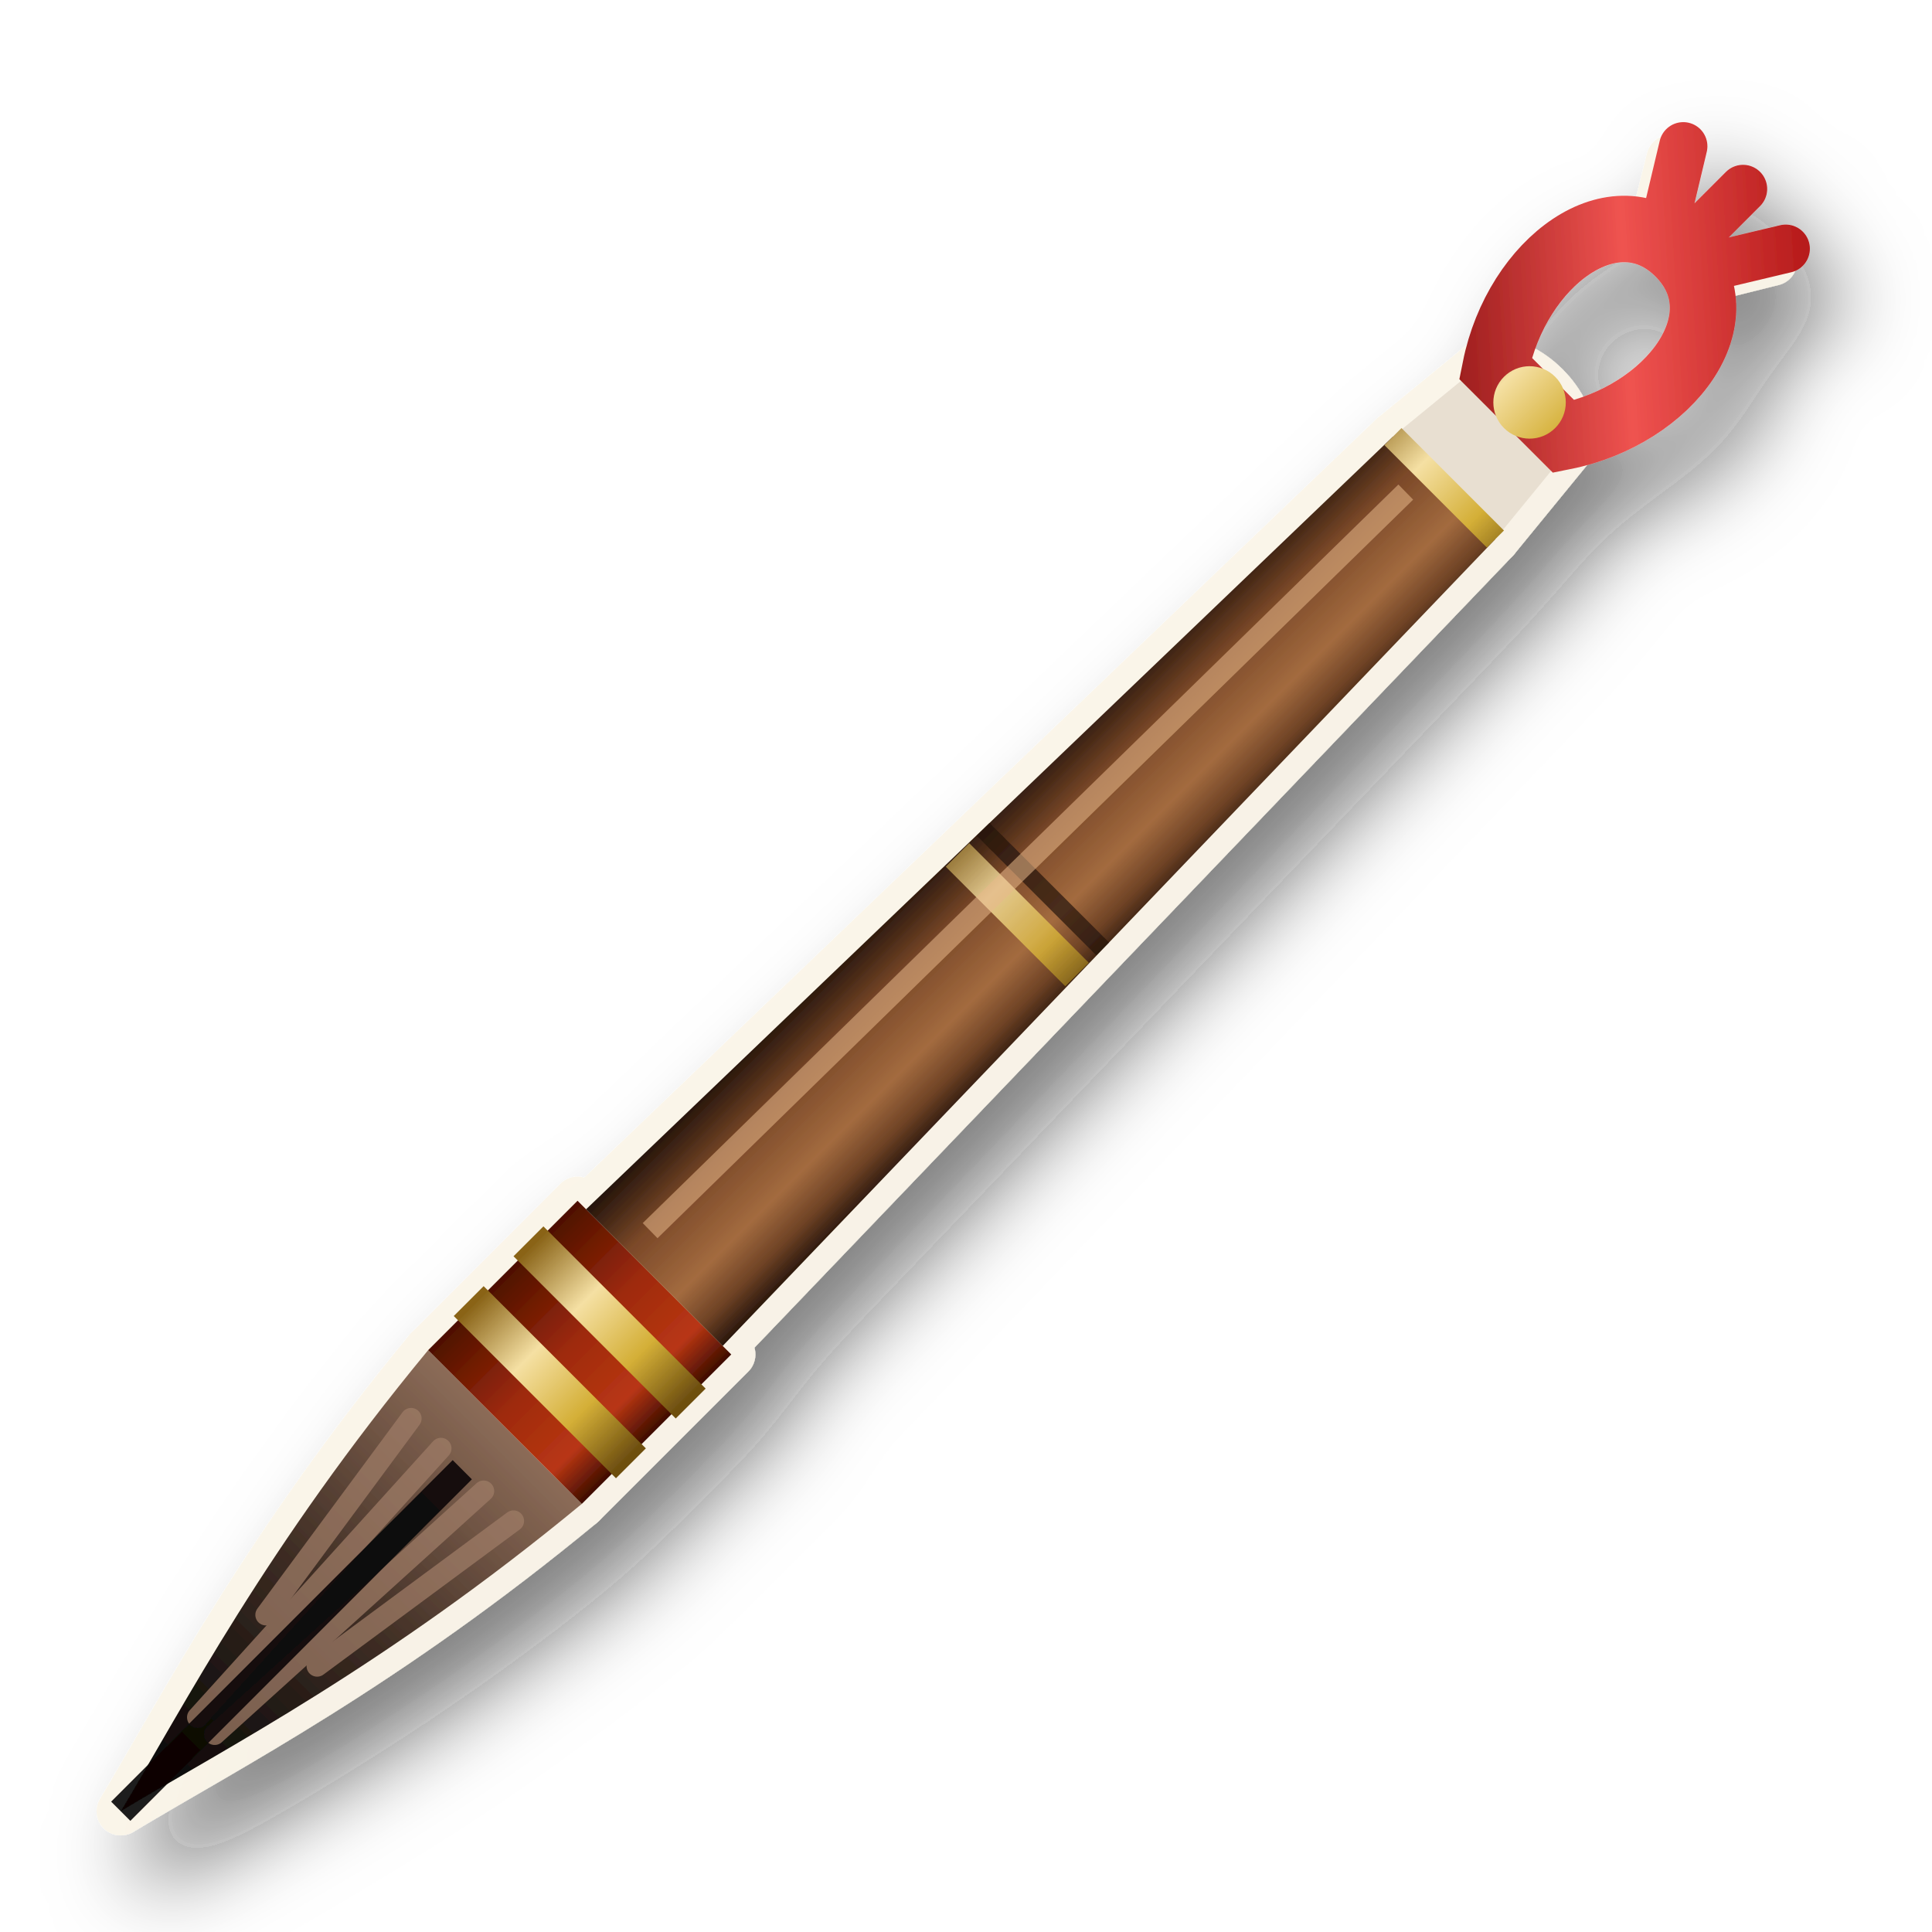
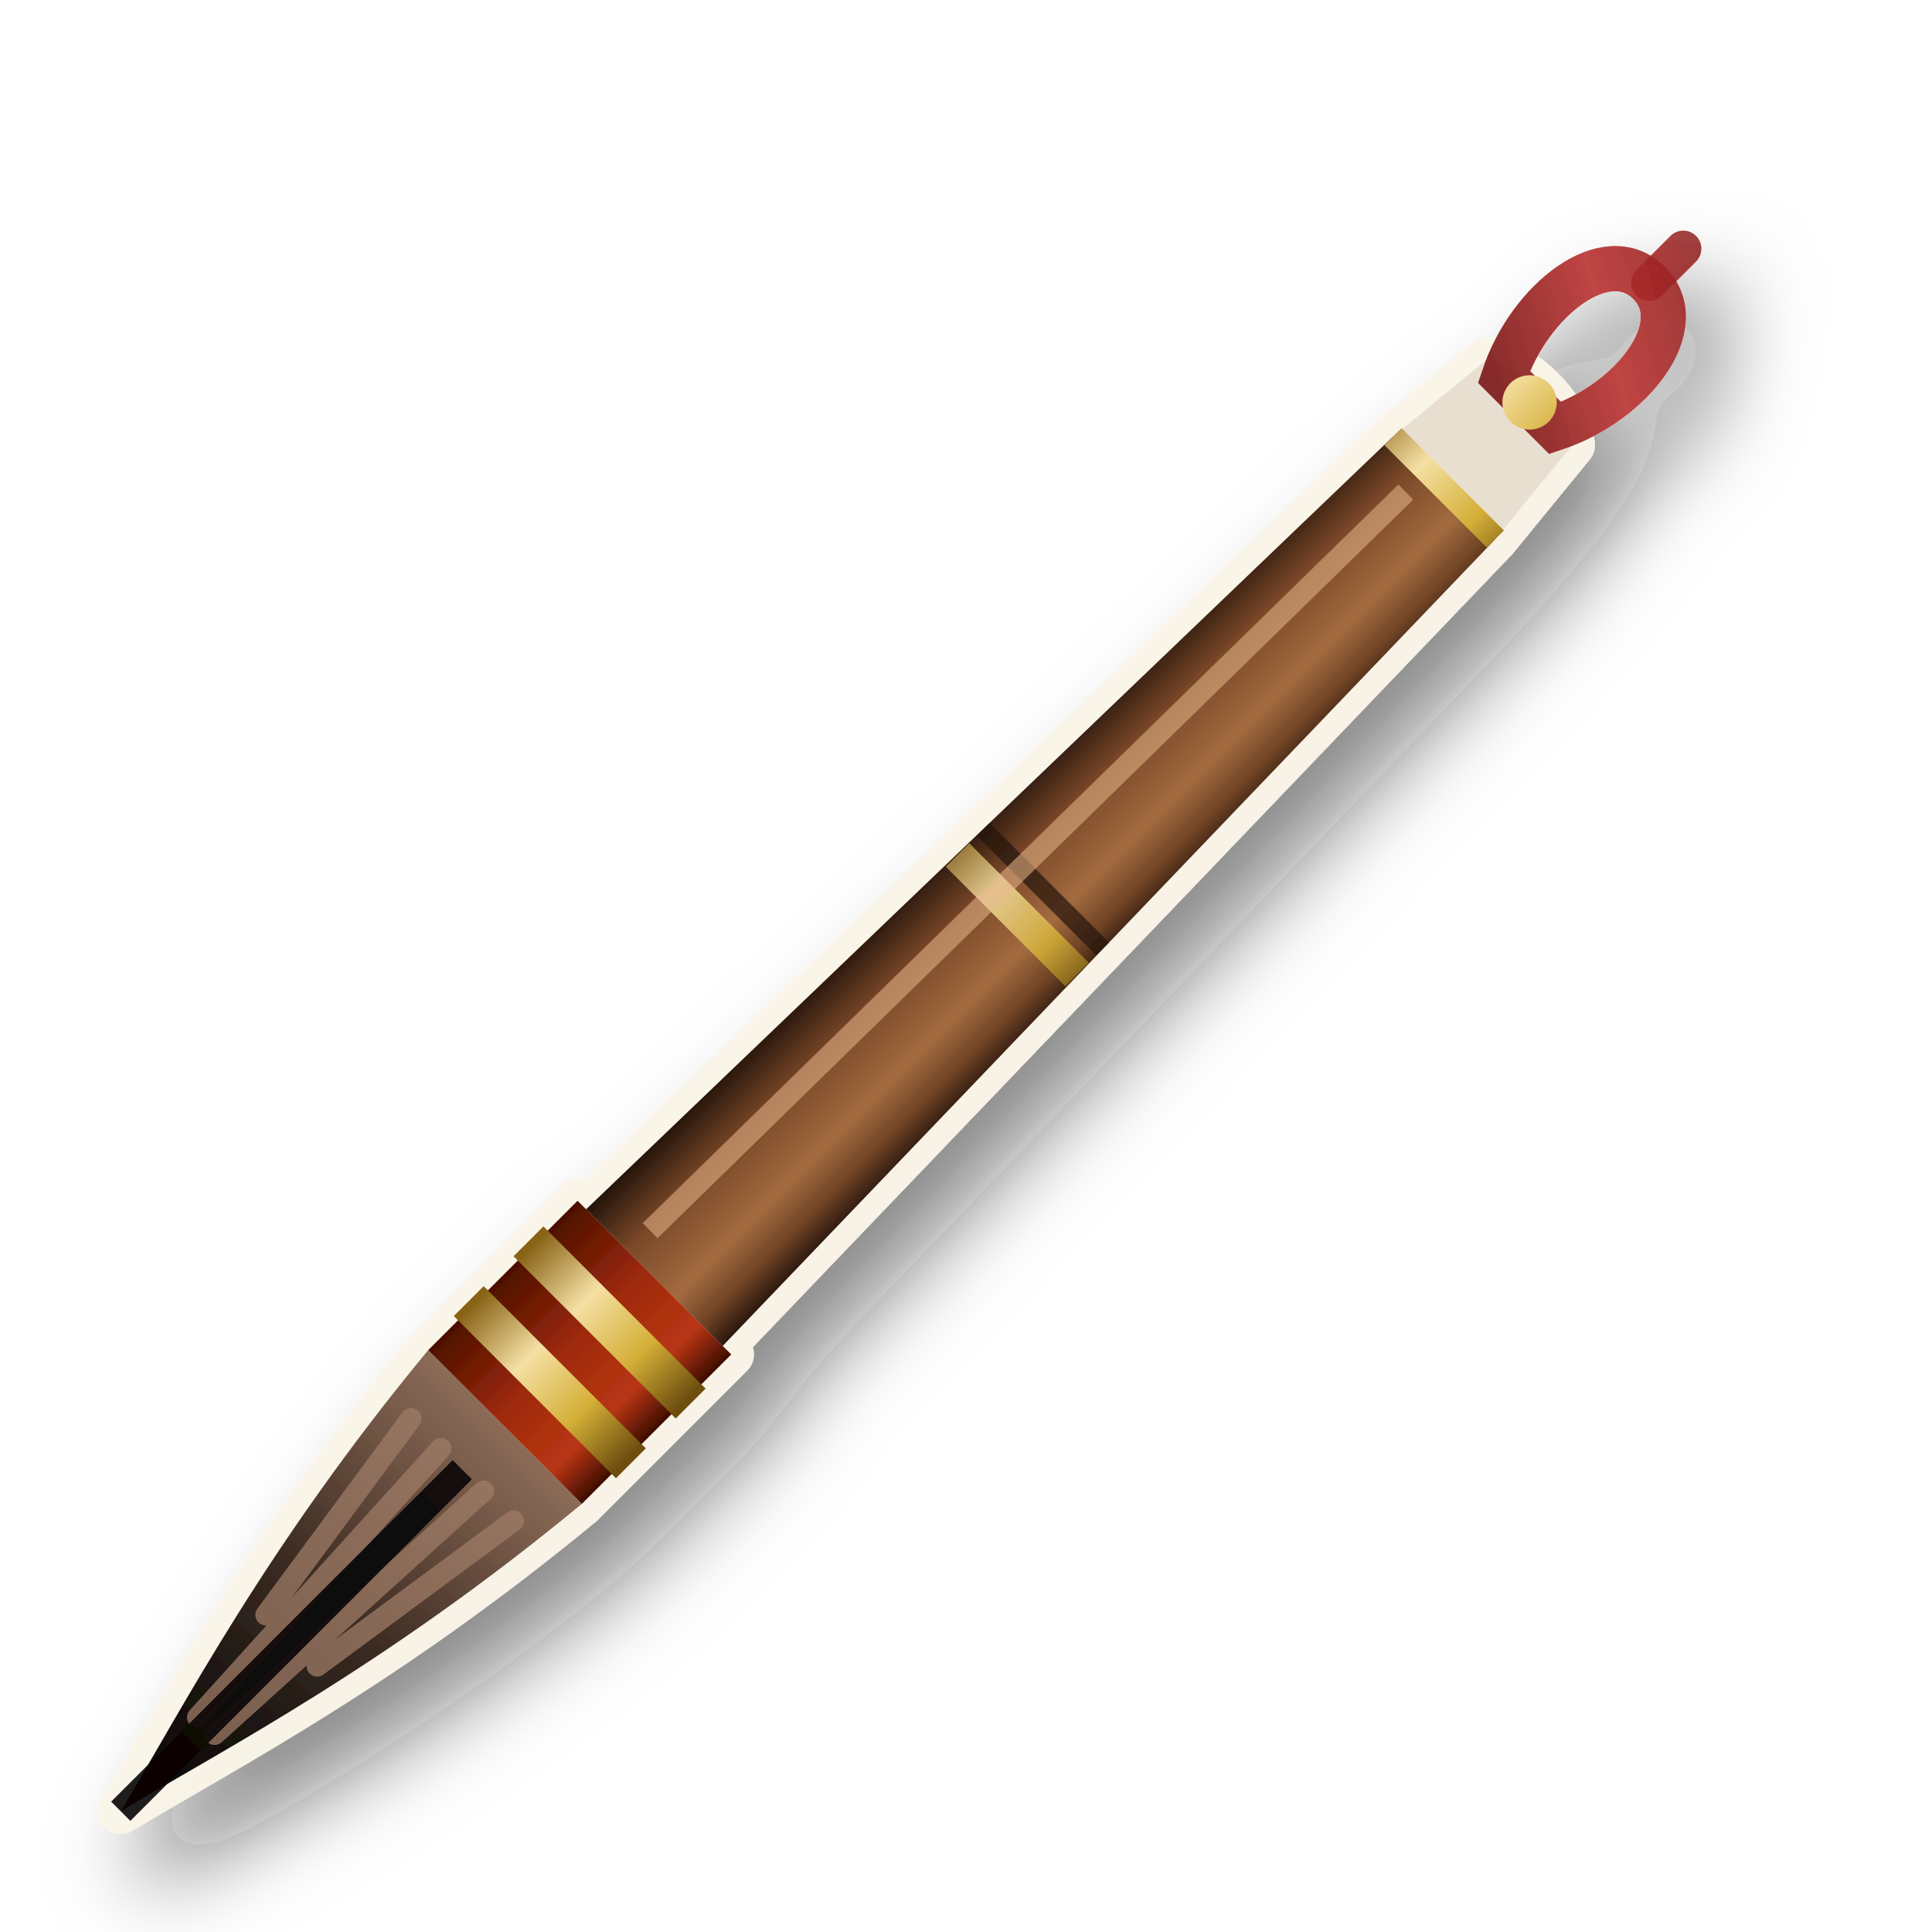
<svg xmlns="http://www.w3.org/2000/svg" width="32" height="32" viewBox="0 0 32 32" fill="none">
  <defs>
    <filter id="brush-shadow" x="-40%" y="-40%" width="180%" height="180%" filterUnits="userSpaceOnUse">
-       <feDropShadow dx="0.6" dy="0.8" stdDeviation="0.7" flood-color="#0f0d0c" flood-opacity="0.55" />
+       <feDropShadow dx="0.6" dy="0.8" stdDeviation="0.7" flood-color="#0f0d0c" flood-opacity="0.5" />
    </filter>
    <linearGradient id="bristle-gradient" x1="0" y1="0" x2="0" y2="-9" gradientUnits="userSpaceOnUse">
      <stop offset="0%" stop-color="#080605" />
      <stop offset="25%" stop-color="#181310" />
      <stop offset="55%" stop-color="#3d2c23" />
      <stop offset="82%" stop-color="#6e5343" />
      <stop offset="100%" stop-color="#8c6c58" />
    </linearGradient>
    <linearGradient id="gold-gradient" x1="-1.8" y1="0" x2="1.8" y2="0" gradientUnits="userSpaceOnUse">
      <stop offset="0%" stop-color="#8a6418" />
      <stop offset="35%" stop-color="#f5e0a3" />
      <stop offset="70%" stop-color="#d4af37" />
      <stop offset="100%" stop-color="#6e4f10" />
    </linearGradient>
    <linearGradient id="vermilion-gradient" x1="-1.8" y1="0" x2="1.8" y2="0" gradientUnits="userSpaceOnUse">
      <stop offset="0%" stop-color="#4d1000" />
      <stop offset="45%" stop-color="#9e2a0b" />
      <stop offset="80%" stop-color="#b83614" />
      <stop offset="100%" stop-color="#3e0d00" />
    </linearGradient>
    <linearGradient id="bamboo-gradient" x1="-1.6" y1="0" x2="1.6" y2="0" gradientUnits="userSpaceOnUse">
      <stop offset="0%" stop-color="#24140b" />
      <stop offset="30%" stop-color="#7a4828" />
      <stop offset="65%" stop-color="#a36b3f" />
      <stop offset="85%" stop-color="#6e4225" />
      <stop offset="100%" stop-color="#2a170d" />
    </linearGradient>
-     <linearGradient id="tassel-gradient" x1="-2" y1="-33" x2="2" y2="-37.5" gradientUnits="userSpaceOnUse">
-       <stop offset="0%" stop-color="#991b1b" />
-       <stop offset="50%" stop-color="#ef5350" />
-       <stop offset="100%" stop-color="#b71c1c" />
+     <linearGradient id="tassel-gradient" x1="-1" y1="-33" x2="1" y2="-36.5" gradientUnits="userSpaceOnUse">
+       <stop offset="0%" stop-color="#7a1212" />
+       <stop offset="50%" stop-color="#b82e2e" />
+       <stop offset="100%" stop-color="#8b1c1c" />
    </linearGradient>
  </defs>
  <g filter="url(#brush-shadow)">
    <g transform="translate(2, 30) rotate(45)">
-       <g stroke="#faf5e8" stroke-width="0.8" stroke-linejoin="round" stroke-linecap="round" fill="none" opacity="0.95">
+       <g stroke="#faf5e8" stroke-width="0.75" stroke-linejoin="round" stroke-linecap="round" fill="none" opacity="0.95">
        <path d="M 0 0 C -0.5 -2.0, -1.4 -4.8, -1.8 -9 L 1.8 -9 C 1.4 -4.8, 0.5 -2.0, 0 0 Z" />
        <path d="M -1.8 -9 L -1.8 -12.5 L 1.8 -12.5 L 1.8 -9 Z" />
        <path d="M -1.6 -12.5 L -1.2 -31 L 1.2 -31 L 1.6 -12.5 Z" />
-         <path d="M -1.2 -31 L -1.0 -33 C -0.5 -33.5, 0.5 -33.5, 1.0 -33 L 1.2 -31 Z" />
-         <path d="M -0.8 -33.0 C -1.8 -34.5, -1.5 -36.5, 0 -36.5 C 1.5 -36.5, 1.8 -34.5, 0.8 -33.0" />
-         <path d="M -0.6 -36.5 L -1.2 -37.5 M 0.6 -36.5 L 1.2 -37.5" />
+         <path d="M -1.2 -31 L -1.0 -33 C -0.5 -33.4, 0.5 -33.4, 1.0 -33 L 1.2 -31 Z" />
+         <path d="M -0.6 -33.0 C -1.2 -34.2, -1.0 -35.8, 0 -35.8 C 1.0 -35.8, 1.2 -34.2, 0.6 -33.0" />
      </g>
      <path d="M 0 0 C -0.5 -2.0, -1.4 -4.8, -1.8 -9 L 1.8 -9 C 1.4 -4.8, 0.5 -2.0, 0 0 Z" fill="url(#bristle-gradient)" />
      <g stroke="#9e7b66" stroke-width="0.35" opacity="0.75" stroke-linecap="round">
        <path d="M -0.5 -8 L -0.2 -2.0" />
        <path d="M 0.5 -8 L 0.2 -2.0" />
        <path d="M -1.2 -8 L -0.6 -4.0" />
        <path d="M 1.2 -8 L 0.6 -4.0" />
      </g>
      <path d="M 0 0 L 0 -8" stroke="#080605" stroke-width="0.45" opacity="0.9" />
      <path d="M -1.8 -9 L -1.8 -12.5 L 1.8 -12.5 L 1.8 -9 Z" fill="url(#vermilion-gradient)" />
      <path d="M -1.9 -9.7 L -1.9 -10.4 L 1.9 -10.4 L 1.9 -9.7 Z" fill="url(#gold-gradient)" />
      <path d="M -1.9 -11.1 L -1.9 -11.8 L 1.9 -11.8 L 1.9 -11.1 Z" fill="url(#gold-gradient)" />
      <path d="M -1.6 -12.5 L -1.2 -31 L 1.2 -31 L 1.6 -12.5 Z" fill="url(#bamboo-gradient)" />
      <path d="M -1.4 -21 L 1.4 -21" stroke="url(#gold-gradient)" stroke-width="0.55" opacity="0.85" />
      <path d="M -1.4 -21.6 L 1.4 -21.6" stroke="#24140b" stroke-width="0.3" opacity="0.7" />
      <path d="M -0.6 -13 L -0.4 -30.5" stroke="#e8b88a" stroke-width="0.35" opacity="0.55" />
-       <path d="M -1.2 -31 L -1.0 -33 C -0.5 -33.5, 0.5 -33.5, 1.0 -33 L 1.2 -31 Z" fill="#e8dfd1" />
+       <path d="M -1.2 -31 L -1.0 -33 C -0.5 -33.4, 0.5 -33.4, 1.0 -33 L 1.2 -31 Z" fill="#e8dfd1" />
      <path d="M -1.2 -31 L 1.2 -31" stroke="url(#gold-gradient)" stroke-width="0.4" />
-       <path d="M -0.8 -33.0 C -1.8 -34.5, -1.5 -36.5, 0 -36.5 C 1.5 -36.5, 1.8 -34.5, 0.8 -33.0 Z" fill="none" stroke="url(#tassel-gradient)" stroke-width="1.1" stroke-linecap="round" />
-       <circle cx="0" cy="-33" r="0.6" fill="url(#gold-gradient)" />
-       <path d="M -0.4 -36.5 L -1.2 -37.8 M 0.4 -36.5 L 1.2 -37.8 M 0 -36.5 L 0 -38.0" stroke="url(#tassel-gradient)" stroke-width="0.8" stroke-linecap="round" />
+       <path d="M -0.6 -33.0 C -1.2 -34.2, -1.0 -35.8, 0 -35.8 C 1.0 -35.8, 1.2 -34.2, 0.6 -33.0 Z" fill="none" stroke="url(#tassel-gradient)" stroke-width="0.75" stroke-linecap="round" opacity="0.88" />
+       <circle cx="0" cy="-33" r="0.45" fill="url(#gold-gradient)" />
+       <path d="M 0 -35.8 L 0 -36.6" stroke="url(#tassel-gradient)" stroke-width="0.6" stroke-linecap="round" opacity="0.85" />
    </g>
  </g>
</svg>
